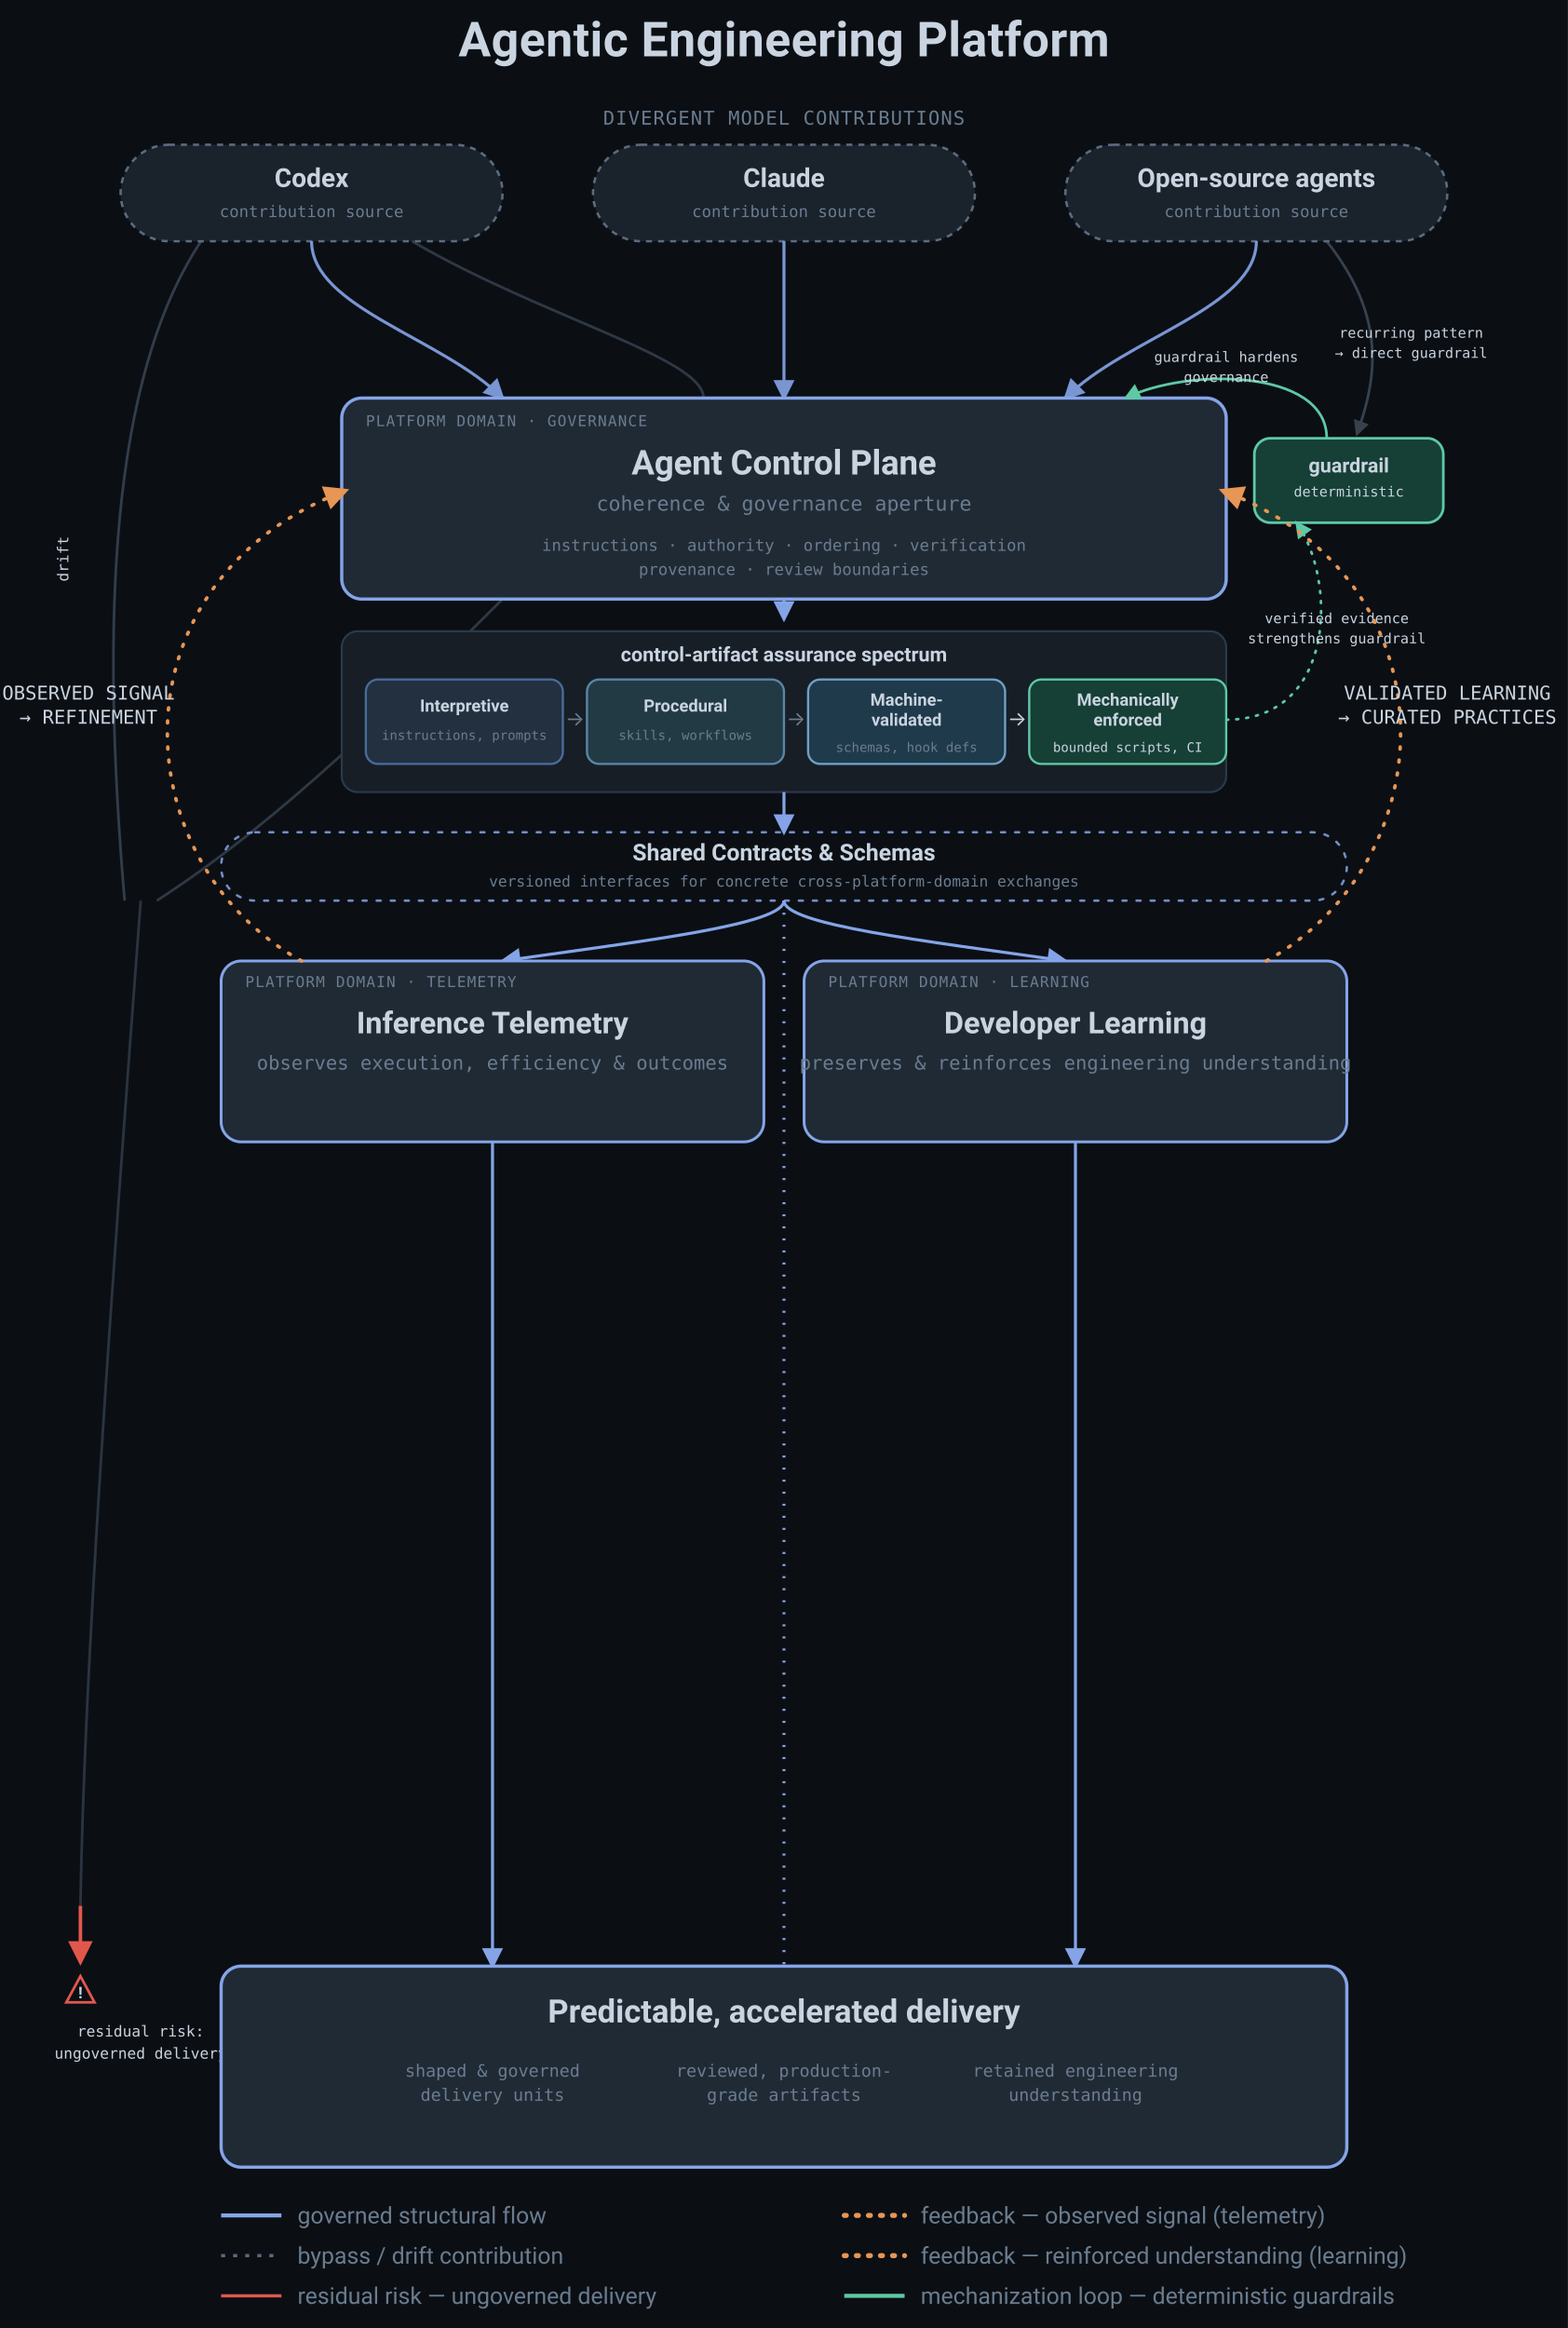
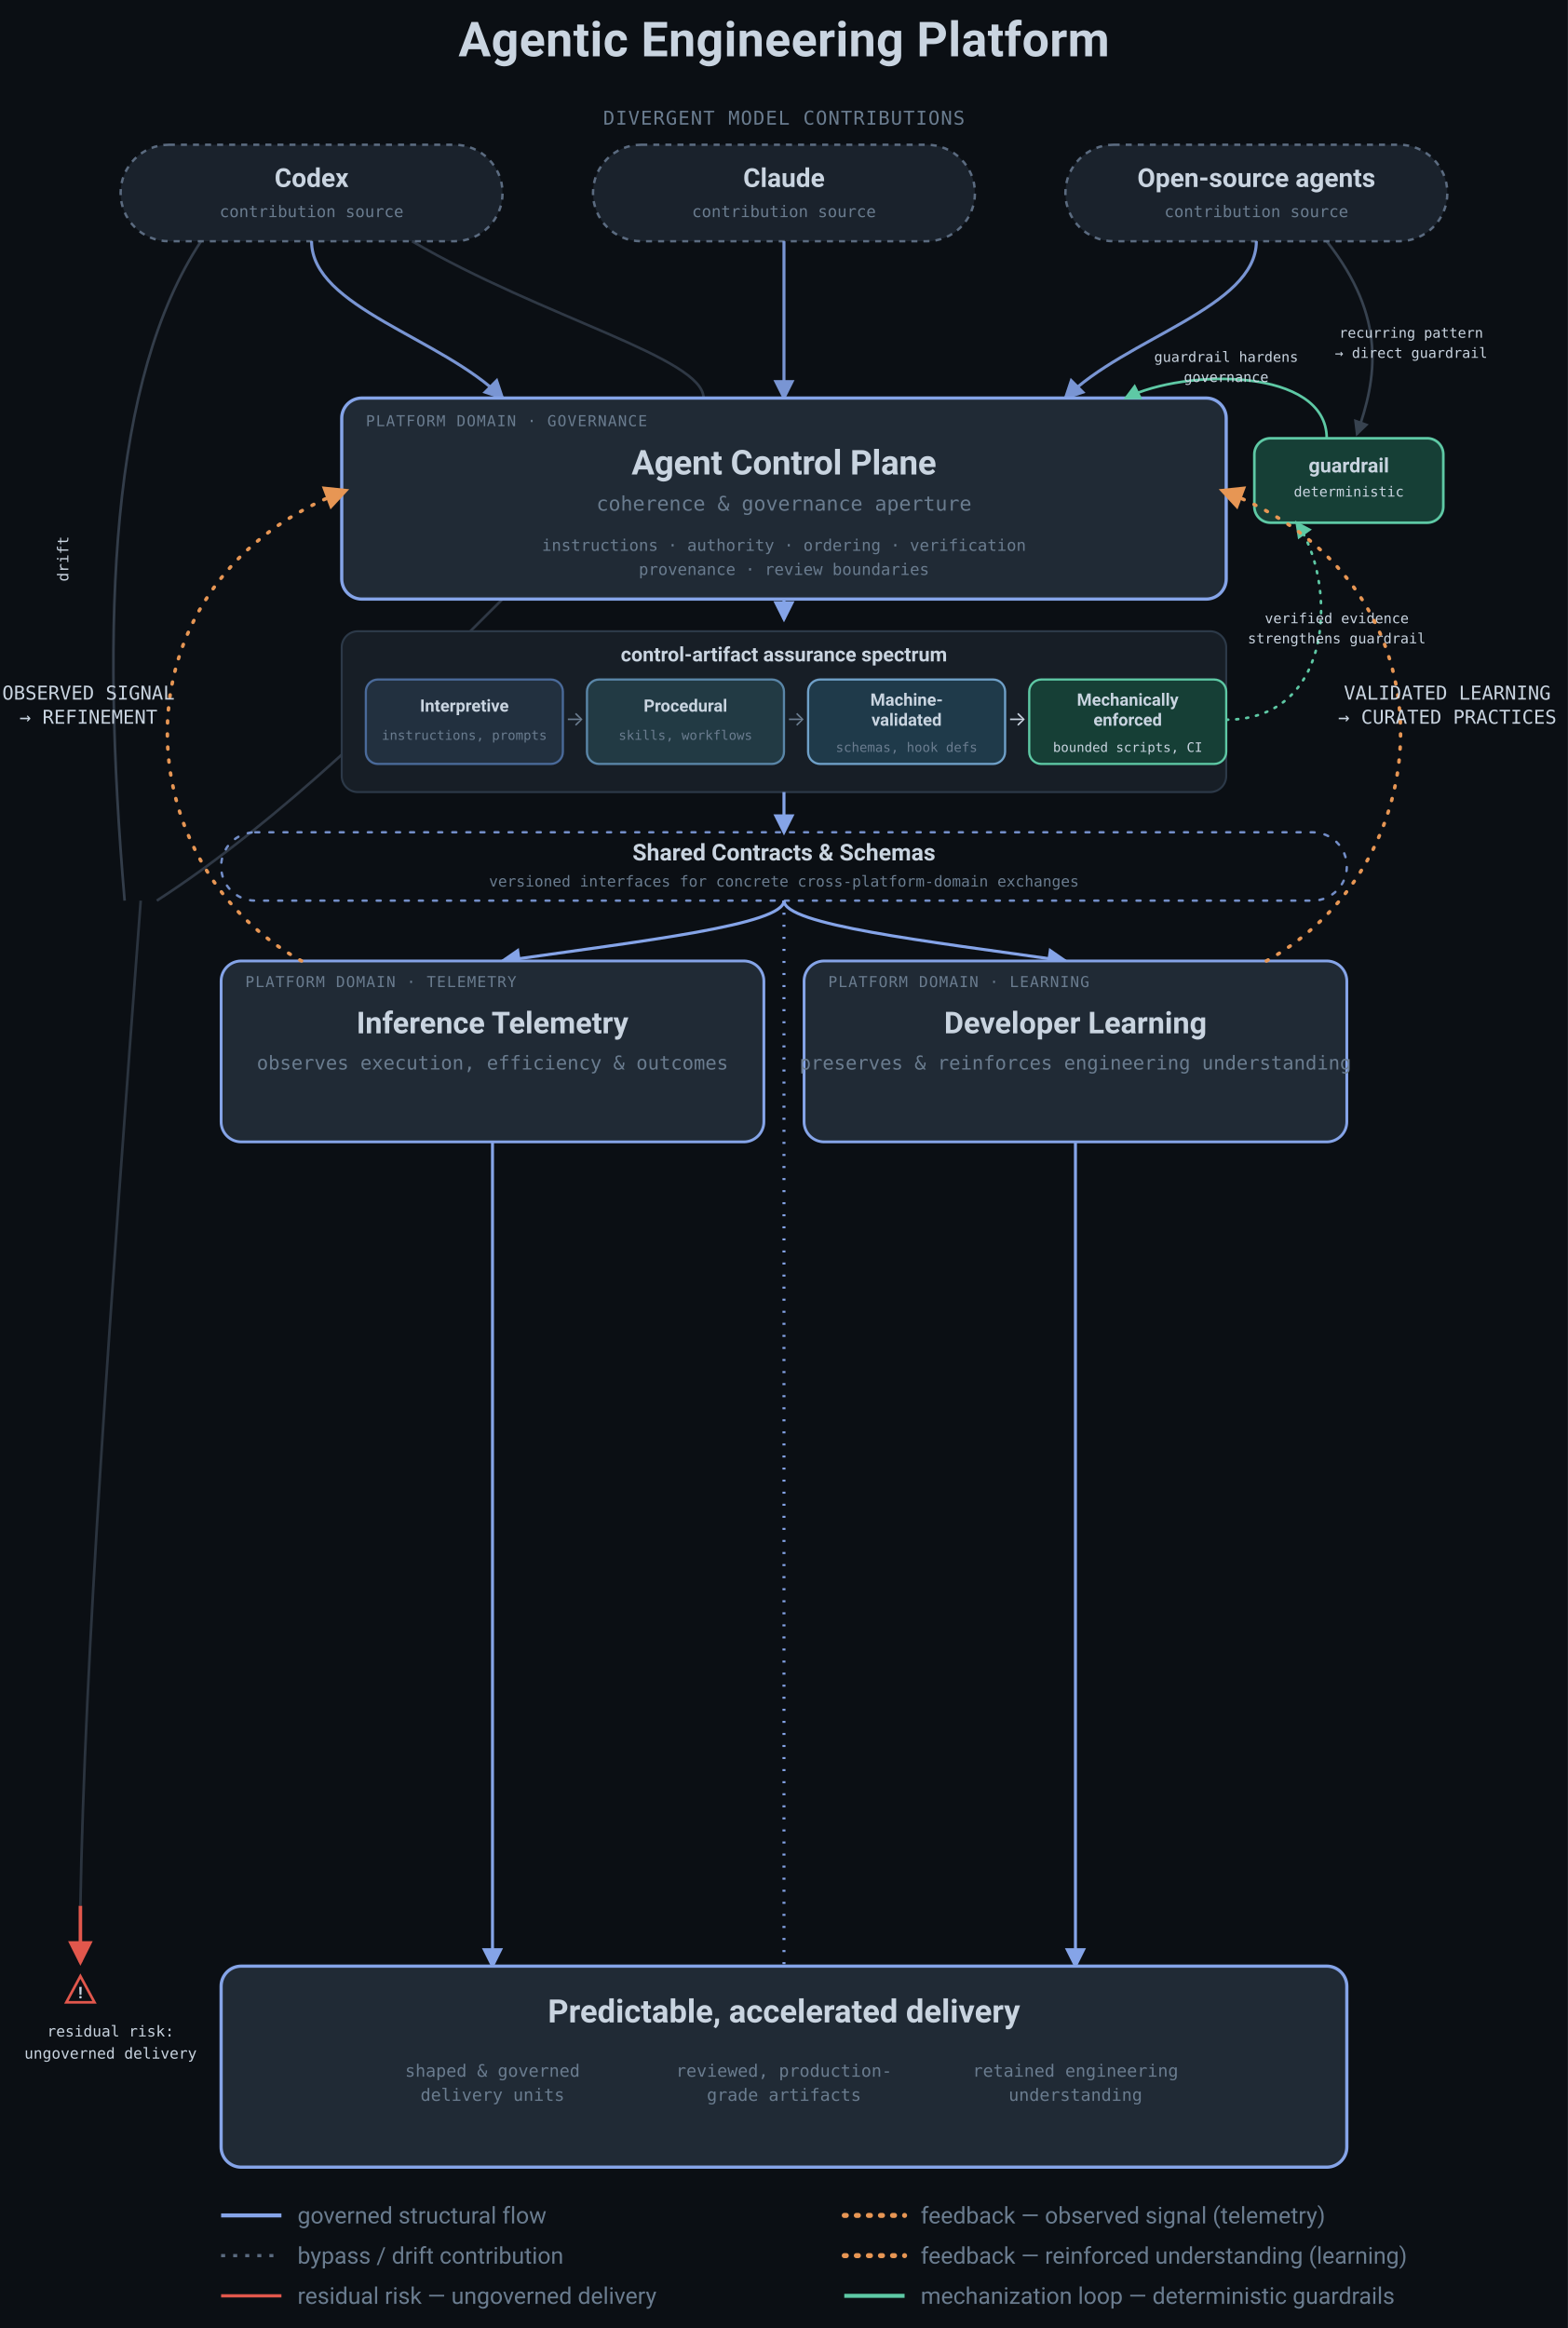
<svg xmlns="http://www.w3.org/2000/svg" viewBox="0 -48 780 1158" role="img" aria-labelledby="title desc">
  <style>
    text { font-family: ui-sans-serif, -apple-system, "Segoe UI", Roboto, sans-serif; fill: #c9d4e0; }
    .mono { font-family: ui-monospace, "SF Mono", Menlo, Consolas, monospace; }
    .tag { font-family: ui-monospace, "SF Mono", Menlo, Consolas, monospace; fill: #6a7c8f; letter-spacing: 0.5px; }
    .dim { fill: #6a7c8f; }
  </style>
  <defs>
    <marker id="arrow-flow" viewBox="0 0 10 10" refX="8.5" refY="5" markerWidth="7" markerHeight="7" orient="auto-start-reverse">
      <path d="M0,0 L10,5 L0,10 z" fill="#85a4e8" />
    </marker>
    <marker id="arrow-feedback" viewBox="0 0 10 10" refX="8.5" refY="5" markerWidth="7" markerHeight="7" orient="auto-start-reverse">
      <path d="M0,0 L10,5 L0,10 z" fill="#e79654" />
    </marker>
    <marker id="arrow-guardrail" viewBox="0 0 10 10" refX="8.5" refY="5" markerWidth="6.5" markerHeight="6.5" orient="auto-start-reverse">
      <path d="M0,0 L10,5 L0,10 z" fill="#5ec9a5" />
    </marker>
    <marker id="arrow-bypass" viewBox="0 0 10 10" refX="8.5" refY="5" markerWidth="6" markerHeight="6" orient="auto-start-reverse">
      <path d="M0,0 L10,5 L0,10 z" fill="#5b6b80" />
    </marker>
    <marker id="arrow-warning" viewBox="0 0 10 10" refX="8.5" refY="5" markerWidth="7" markerHeight="7" orient="auto-start-reverse">
      <path d="M0,0 L10,5 L0,10 z" fill="#e2574c" />
    </marker>
  </defs>
  <rect x="0" y="-48" width="780" height="1158" fill="#0b0f14" />
  <text x="390" y="-20" font-size="24" font-weight="700" text-anchor="middle" fill="#e8edf5" letter-spacing="0.2">Agentic Engineering Platform</text>
  <text x="390" y="14" class="tag" font-size="9.5" text-anchor="middle" letter-spacing="1.2">DIVERGENT MODEL CONTRIBUTIONS</text>
  <g>
    <rect x="60" y="24" width="190" height="48" rx="24" fill="#1a222c" stroke="#5b6b80" stroke-width="1.2" stroke-dasharray="3 3" />
    <text x="155" y="45" font-size="13" font-weight="650" text-anchor="middle">Codex</text>
    <text x="155" y="60" class="mono dim" font-size="8" text-anchor="middle">contribution source</text>
    <rect x="295" y="24" width="190" height="48" rx="24" fill="#1a222c" stroke="#5b6b80" stroke-width="1.2" stroke-dasharray="3 3" />
    <text x="390" y="45" font-size="13" font-weight="650" text-anchor="middle">Claude</text>
    <text x="390" y="60" class="mono dim" font-size="8" text-anchor="middle">contribution source</text>
    <rect x="530" y="24" width="190" height="48" rx="24" fill="#1a222c" stroke="#5b6b80" stroke-width="1.2" stroke-dasharray="3 3" />
    <text x="625" y="45" font-size="13" font-weight="650" text-anchor="middle">Open-source agents</text>
    <text x="625" y="60" class="mono dim" font-size="8" text-anchor="middle">contribution source</text>
  </g>
  <path fill="none" stroke="#85a4e8" stroke-width="1.5" opacity="0.9" marker-end="url(#arrow-flow)" d="M 155,72 C 155,105 220,120 250,150" />
  <path fill="none" stroke="#85a4e8" stroke-width="1.5" opacity="0.9" marker-end="url(#arrow-flow)" d="M 390,72 L 390,150" />
  <path fill="none" stroke="#85a4e8" stroke-width="1.5" opacity="0.9" marker-end="url(#arrow-flow)" d="M 625,72 C 625,105 560,120 530,150" />
  <path fill="none" stroke="#5b6b80" stroke-width="1.3" opacity="0.5" d="M 100,72 C 55,140 50,260 62,400" />
  <text x="34" y="230" class="mono" font-size="7.5" fill="#5b6b80" text-anchor="middle" transform="rotate(-90 34 230)">drift</text>
  <path fill="none" stroke="#5b6b80" stroke-width="1.3" opacity="0.55" marker-end="url(#arrow-bypass)" d="M 660,72 C 690,110 685,140 675,168" />
  <text x="702" y="120" class="mono" font-size="7" fill="#5b6b80" text-anchor="middle">recurring pattern</text>
  <text x="702" y="130" class="mono" font-size="7" fill="#5b6b80" text-anchor="middle">→ direct guardrail</text>
  <path fill="none" stroke="#5b6b80" stroke-width="1.3" opacity="0.45" d="M 205,72 C 270,110 350,130 350,150 C 345,190 300,230 250,250 C 200,300 140,360 78,400" />
  <path fill="none" stroke="#5b6b80" stroke-width="1.3" opacity="0.4" d="M 70,400 C 55,600 42,780 40,900" />
  <path fill="none" stroke="#e2574c" stroke-width="1.75" marker-end="url(#arrow-warning)" d="M 40,900 L 40,928" />
  <polygon points="40,935 33,948 47,948" fill="none" stroke="#e2574c" stroke-width="1.3" />
  <text x="40" y="946" font-size="8" fill="#e2574c" text-anchor="middle" font-weight="700">!</text>
-   <text x="70" y="965" class="mono" font-size="7.5" fill="#e2574c" text-anchor="middle">residual risk:</text>
-   <text x="70" y="976" class="mono" font-size="7.5" fill="#e2574c" text-anchor="middle">ungoverned delivery</text>
+   <text x="55" y="965" class="mono" font-size="7.5" fill="#e2574c" text-anchor="middle">residual risk:</text>
+   <text x="55" y="976" class="mono" font-size="7.5" fill="#e2574c" text-anchor="middle">ungoverned delivery</text>
  <rect x="170" y="150" width="440" height="100" rx="10" fill="#202a35" stroke="#85a4e8" stroke-width="1.6" />
  <text x="182" y="164" class="tag" font-size="7.5" letter-spacing="0.6">PLATFORM DOMAIN · GOVERNANCE</text>
  <text x="390" y="188" font-size="17" font-weight="650" text-anchor="middle" letter-spacing="-0.1">Agent Control Plane</text>
  <text x="390" y="206" class="mono dim" font-size="10" text-anchor="middle">coherence &amp; governance aperture</text>
  <text x="390" y="226" class="mono dim" font-size="8" text-anchor="middle">instructions · authority · ordering · verification</text>
  <text x="390" y="238" class="mono dim" font-size="8" text-anchor="middle">provenance · review boundaries</text>
  <path fill="none" stroke="#85a4e8" stroke-width="1.5" marker-end="url(#arrow-flow)" d="M 390,250 L 390,260" />
  <rect x="624" y="170" width="94" height="42" rx="8" fill="#163f36" stroke="#5ec9a5" stroke-width="1.3" />
  <text x="671" y="187" font-size="10" font-weight="650" text-anchor="middle">guardrail</text>
  <text x="671" y="199" class="mono" font-size="7" fill="#8fd6bd" text-anchor="middle">deterministic</text>
  <path fill="none" stroke="#5ec9a5" stroke-width="1.3" marker-end="url(#arrow-guardrail)" d="M 660,170 C 660,135 590,135 560,150" />
  <text x="610" y="132" class="mono" font-size="7" fill="#5ec9a5" text-anchor="middle">guardrail hardens</text>
  <text x="610" y="142" class="mono" font-size="7" fill="#5ec9a5" text-anchor="middle">governance</text>
  <path fill="none" stroke="#5ec9a5" stroke-width="1.3" stroke-dasharray="1 4" stroke-linecap="round" marker-end="url(#arrow-guardrail)" d="M 610,310 C 665,310 665,240 645,212" />
  <text x="665" y="262" class="mono" font-size="7" fill="#5ec9a5" text-anchor="middle">verified evidence</text>
  <text x="665" y="272" class="mono" font-size="7" fill="#5ec9a5" text-anchor="middle">strengthens guardrail</text>
  <rect x="170" y="266" width="440" height="80" rx="8" fill="#171e26" stroke="#2c3948" />
  <text x="390" y="281" font-size="10" font-weight="650" text-anchor="middle" fill="#94a4b5">control-artifact assurance spectrum</text>
  <rect x="182" y="290" width="98" height="42" rx="6" fill="#22303f" stroke="#4a6a9a" stroke-width="1.1" />
  <text x="231" y="306" font-size="8.5" font-weight="650" text-anchor="middle">Interpretive</text>
  <text x="231" y="320" class="mono dim" font-size="6.5" text-anchor="middle">instructions, prompts</text>
  <text x="286" y="313" class="dim" font-size="10" text-anchor="middle">→</text>
  <rect x="292" y="290" width="98" height="42" rx="6" fill="#223a44" stroke="#5a86a8" stroke-width="1.1" />
  <text x="341" y="306" font-size="8.5" font-weight="650" text-anchor="middle">Procedural</text>
  <text x="341" y="320" class="mono dim" font-size="6.5" text-anchor="middle">skills, workflows</text>
  <text x="396" y="313" class="dim" font-size="10" text-anchor="middle">→</text>
  <rect x="402" y="290" width="98" height="42" rx="6" fill="#1f3a4a" stroke="#6fa0c8" stroke-width="1.1" />
  <text x="451" y="303" font-size="8.5" font-weight="650" text-anchor="middle">Machine-</text>
  <text x="451" y="313" font-size="8.5" font-weight="650" text-anchor="middle">validated</text>
  <text x="451" y="326" class="mono dim" font-size="6.5" text-anchor="middle">schemas, hook defs</text>
  <text x="506" y="313" fill="#5ec9a5" font-size="10" text-anchor="middle">→</text>
  <rect x="512" y="290" width="98" height="42" rx="6" fill="#163f36" stroke="#5ec9a5" stroke-width="1.1" />
  <text x="561" y="303" font-size="8.5" font-weight="650" text-anchor="middle">Mechanically</text>
  <text x="561" y="313" font-size="8.5" font-weight="650" text-anchor="middle">enforced</text>
  <text x="561" y="326" class="mono" font-size="6.5" fill="#8fd6bd" text-anchor="middle">bounded scripts, CI</text>
  <path fill="none" stroke="#85a4e8" stroke-width="1.5" marker-end="url(#arrow-flow)" d="M 390,346 L 390,366" />
  <rect x="110" y="366" width="560" height="34" rx="17" fill="none" stroke="#85a4e8" stroke-width="1.2" stroke-dasharray="2 5" stroke-linecap="round" opacity="0.85" />
  <text x="390" y="380" font-size="11.5" font-weight="650" text-anchor="middle">Shared Contracts &amp; Schemas</text>
  <text x="390" y="393" class="mono dim" font-size="7.5" text-anchor="middle">versioned interfaces for concrete cross-platform-domain exchanges</text>
  <path fill="none" stroke="#85a4e8" stroke-width="1.5" marker-end="url(#arrow-flow)" d="M 390,400 C 390,412 320,420 250,430" />
  <path fill="none" stroke="#85a4e8" stroke-width="1.5" marker-end="url(#arrow-flow)" d="M 390,400 C 390,412 460,420 530,430" />
  <rect x="110" y="430" width="270" height="90" rx="10" fill="#202a35" stroke="#85a4e8" stroke-width="1.4" />
  <text x="122" y="443" class="tag" font-size="7.5" letter-spacing="0.6">PLATFORM DOMAIN · TELEMETRY</text>
  <text x="245" y="466" font-size="15" font-weight="650" text-anchor="middle">Inference Telemetry</text>
  <text x="245" y="484" class="mono dim" font-size="9.5" text-anchor="middle">observes execution, efficiency &amp; outcomes</text>
  <rect x="400" y="430" width="270" height="90" rx="10" fill="#202a35" stroke="#85a4e8" stroke-width="1.4" />
  <text x="412" y="443" class="tag" font-size="7.5" letter-spacing="0.6">PLATFORM DOMAIN · LEARNING</text>
  <text x="535" y="466" font-size="15" font-weight="650" text-anchor="middle">Developer Learning</text>
  <text x="535" y="484" class="mono dim" font-size="9.5" text-anchor="middle">preserves &amp; reinforces engineering understanding</text>
  <path fill="none" stroke="#e79654" stroke-width="1.75" stroke-dasharray="1 5.5" stroke-linecap="round" marker-end="url(#arrow-feedback)" d="M 150,430 C 60,380 55,240 172,196" />
  <text x="44" y="300" class="mono" font-size="9.5" fill="#e79654" text-anchor="middle">OBSERVED SIGNAL</text>
  <text x="44" y="312" class="mono" font-size="9.5" fill="#e79654" text-anchor="middle">→ REFINEMENT</text>
  <path fill="none" stroke="#e79654" stroke-width="1.75" stroke-dasharray="1 5.5" stroke-linecap="round" marker-end="url(#arrow-feedback)" d="M 630,430 C 720,380 725,240 608,196" />
  <text x="720" y="300" class="mono" font-size="9.5" fill="#e79654" text-anchor="middle">VALIDATED LEARNING</text>
  <text x="720" y="312" class="mono" font-size="9.5" fill="#e79654" text-anchor="middle">→ CURATED PRACTICES</text>
  <path fill="none" stroke="#85a4e8" stroke-width="1.5" marker-end="url(#arrow-flow)" d="M 245,520 L 245,930" />
  <path fill="none" stroke="#85a4e8" stroke-width="1.5" stroke-dasharray="1 5" d="M 390,400 L 390,930" />
  <path fill="none" stroke="#85a4e8" stroke-width="1.5" marker-end="url(#arrow-flow)" d="M 535,520 L 535,930" />
  <rect x="110" y="930" width="560" height="100" rx="10" fill="#202a35" stroke="#85a4e8" stroke-width="1.6" />
  <text x="390" y="958" font-size="16" font-weight="650" text-anchor="middle">Predictable, accelerated delivery</text>
  <text x="245" y="985" class="mono dim" font-size="8.5" text-anchor="middle">shaped &amp; governed</text>
  <text x="245" y="997" class="mono dim" font-size="8.5" text-anchor="middle">delivery units</text>
  <text x="390" y="985" class="mono dim" font-size="8.5" text-anchor="middle">reviewed, production-</text>
  <text x="390" y="997" class="mono dim" font-size="8.5" text-anchor="middle">grade artifacts</text>
  <text x="535" y="985" class="mono dim" font-size="8.5" text-anchor="middle">retained engineering</text>
  <text x="535" y="997" class="mono dim" font-size="8.5" text-anchor="middle">understanding</text>
  <line x1="110" y1="1054" x2="140" y2="1054" stroke="#85a4e8" stroke-width="2" />
  <text x="148" y="1058" font-size="11.5" class="dim">governed structural flow</text>
  <line x1="110" y1="1074" x2="140" y2="1074" stroke="#5b6b80" stroke-width="1.6" stroke-dasharray="2 4" />
  <text x="148" y="1078" font-size="11.5" class="dim">bypass / drift contribution</text>
  <line x1="110" y1="1094" x2="140" y2="1094" stroke="#e2574c" stroke-width="1.6" />
  <text x="148" y="1098" font-size="11.5" class="dim">residual risk — ungoverned delivery</text>
  <line x1="420" y1="1054" x2="450" y2="1054" stroke="#e79654" stroke-width="2.5" stroke-dasharray="1 5" stroke-linecap="round" />
  <text x="458" y="1058" font-size="11.5" class="dim">feedback — observed signal (telemetry)</text>
  <line x1="420" y1="1074" x2="450" y2="1074" stroke="#e79654" stroke-width="2.5" stroke-dasharray="1 5" stroke-linecap="round" />
  <text x="458" y="1078" font-size="11.5" class="dim">feedback — reinforced understanding (learning)</text>
  <line x1="420" y1="1094" x2="450" y2="1094" stroke="#5ec9a5" stroke-width="2" />
  <text x="458" y="1098" font-size="11.5" class="dim">mechanization loop — deterministic guardrails</text>
</svg>
